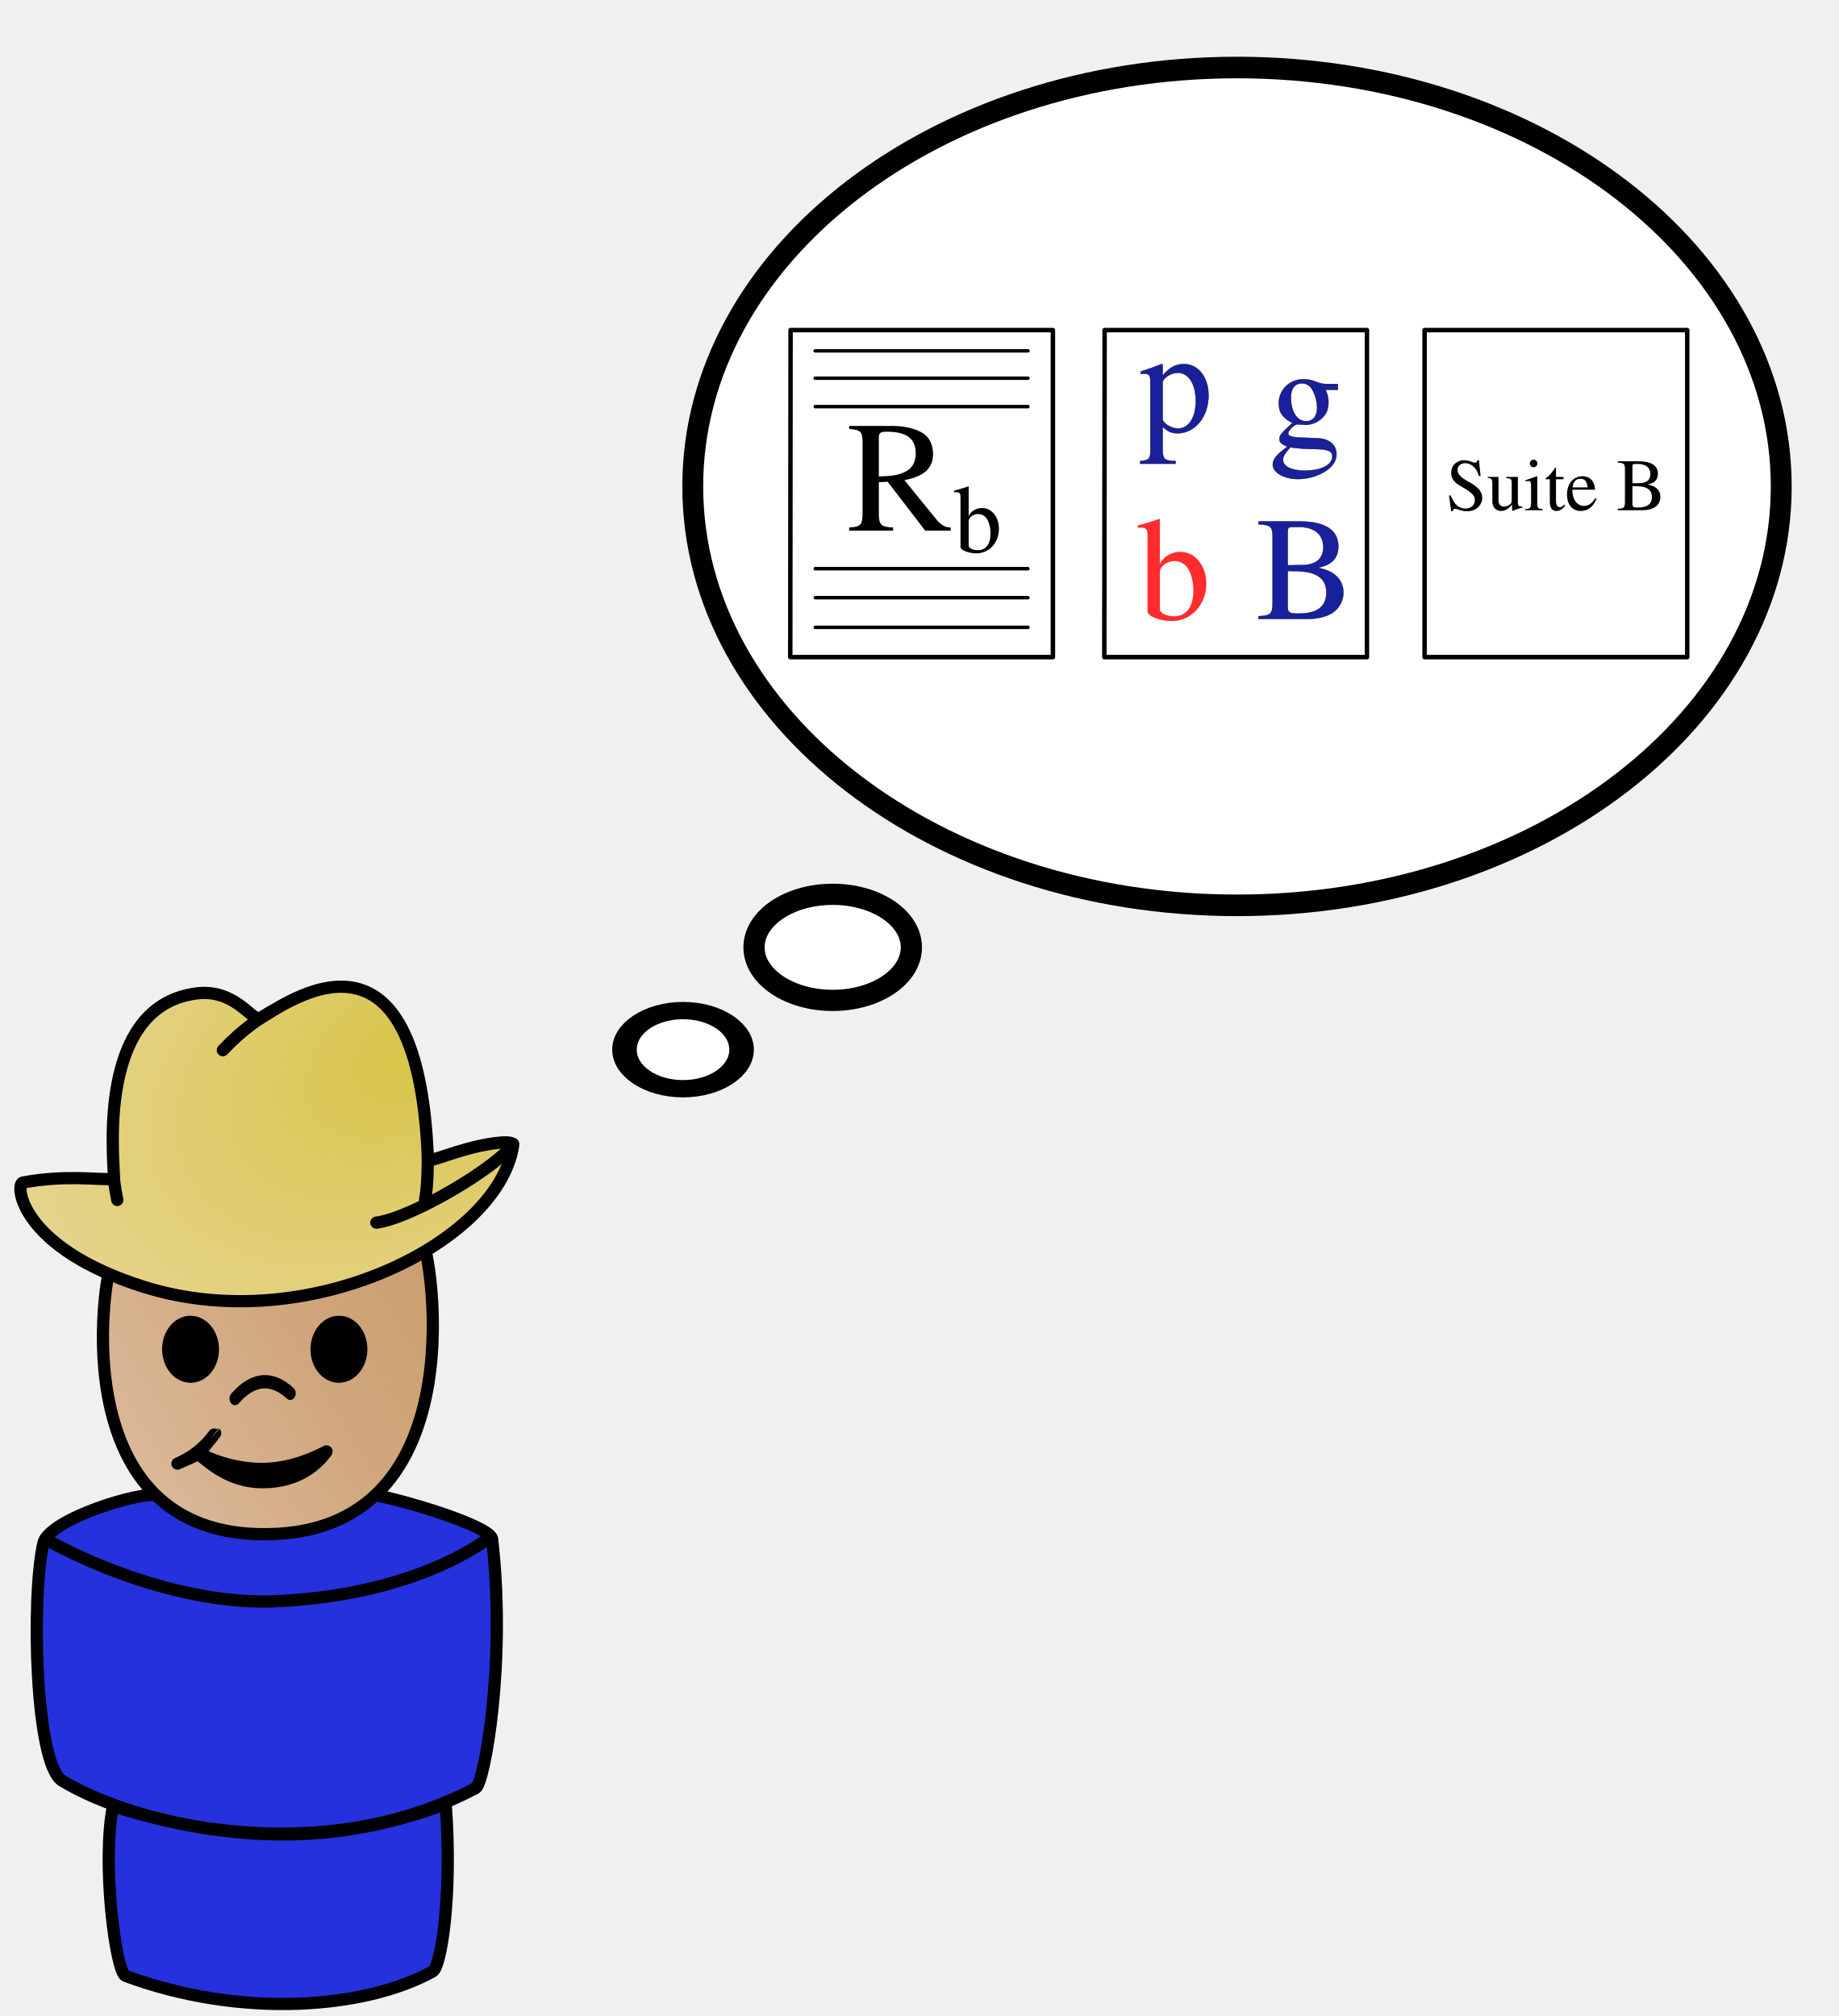
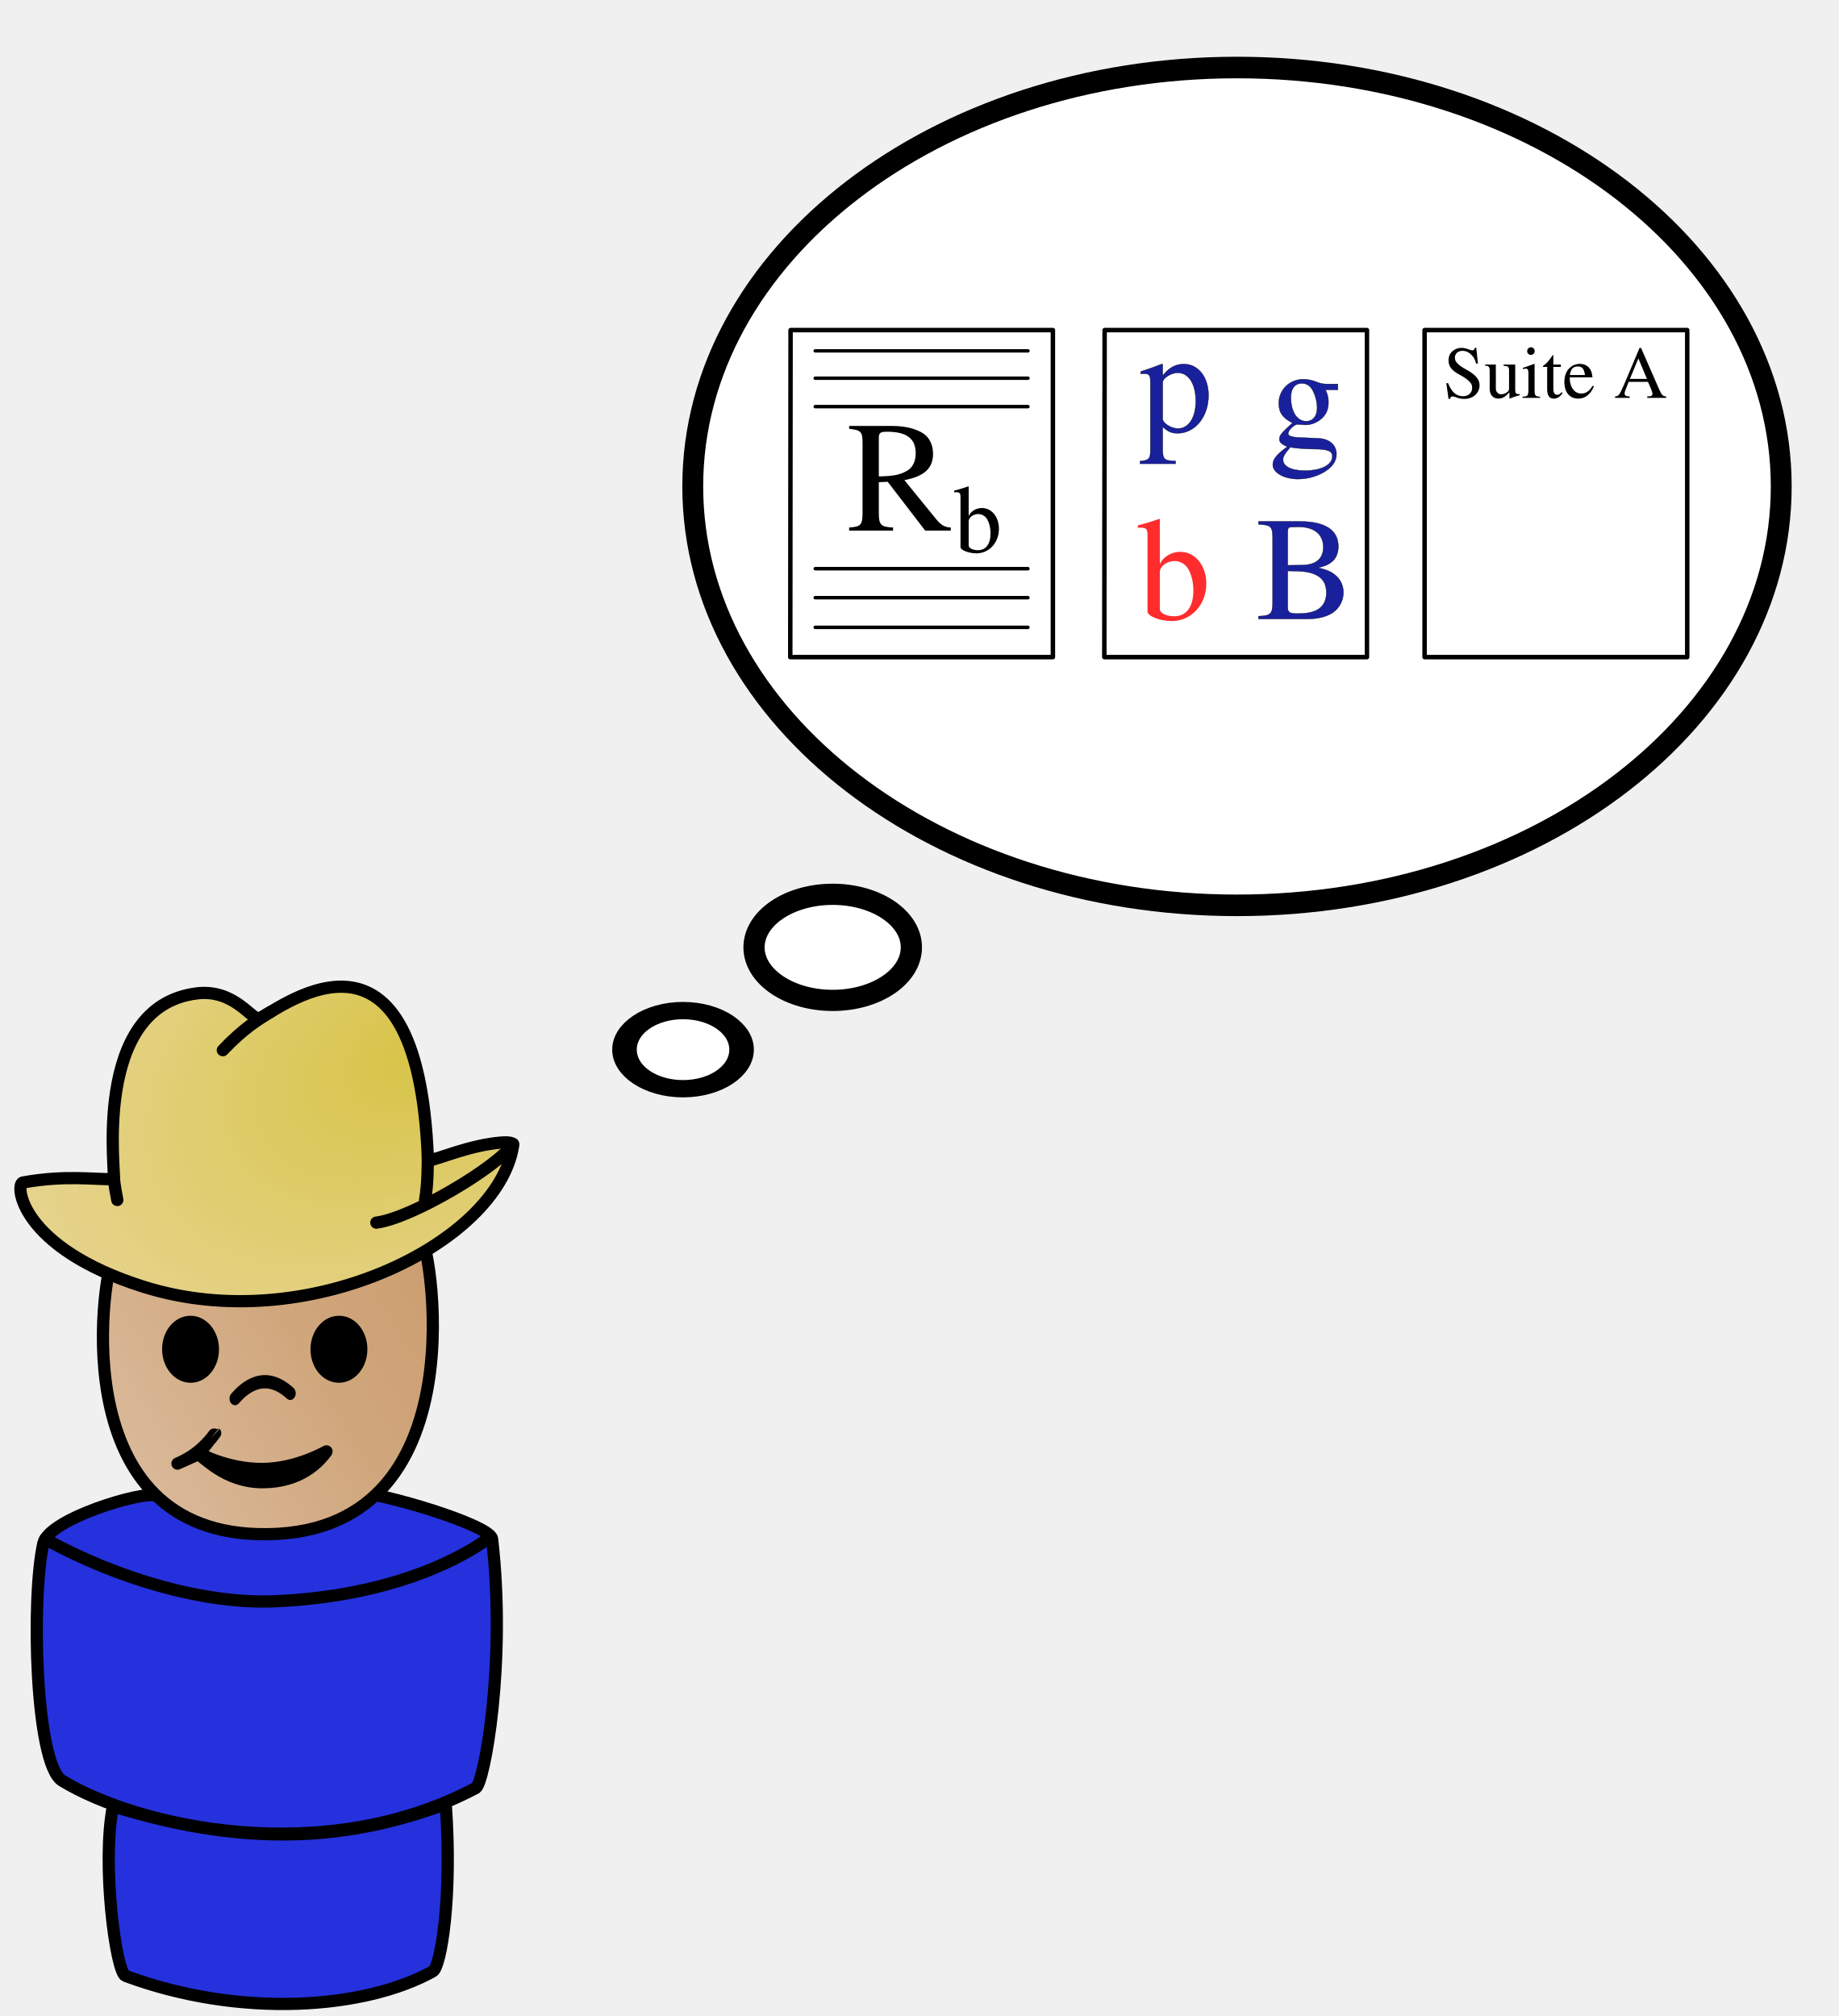
<svg xmlns="http://www.w3.org/2000/svg" width="100%" height="100%" viewBox="0 0 310 340" version="1.1" xml:space="preserve" style="fill-rule:evenodd;clip-rule:evenodd;stroke-linecap:round;stroke-linejoin:round;stroke-miterlimit:1;">
  <g id="bob" transform="matrix(0.147094,0,0,0.147094,0,163.487)">
    <g id="Layer1" transform="matrix(1,0,0,1,-300,0)">
      <g id="Lower Body" transform="matrix(1,0,0,1,14.7399,3.31559)">
        <path d="M414.763,956.16C401.544,1022.16 418.129,1146.57 429.162,1150.67C560.8,1199.6 703.607,1188.72 781.379,1145.51C790.558,1140.41 804.031,1060.49 796.185,953.596C673.431,999.545 555.882,999.879 414.763,956.16Z" style="fill:url(#_Radial1);stroke-width:14px;stroke:black;" />
      </g>
      <g id="Upper Body" transform="matrix(1,0,0,1,14.7399,3.31559)">
        <path d="M463.257,600C448.66,594.767 341.26,626.493 334.898,654.924C320.807,717.896 325.651,908.126 356.619,926.967C443.692,979.942 655.855,1027.9 830.63,935.274C840.26,930.171 865.914,791.525 849.313,649.644C847.262,632.11 695.909,588.7 683.74,596.684L463.257,600Z" style="fill:url(#_Radial2);stroke-width:14px;stroke:black;" />
      </g>
      <g id="Face" transform="matrix(1,0,0,1,0.607137,9.01685)">
        <path d="M781.219,297.94C764.337,320.678 435.876,307.777 431.198,313.669C418.241,329.985 368.119,631.926 594.514,638.478C859.198,646.138 789.423,286.89 781.219,297.94Z" style="fill:url(#_Linear3);stroke-width:14px;stroke:black;" />
      </g>
      <g id="Cowboy Hat" transform="matrix(1,0,0,1,31.1652,8.11235)">
        <path d="M295.156,236.226C285.734,237.922 291.476,310.885 433.305,355.731C620.259,414.846 839.367,305.673 857.004,194.185C857.797,189.172 847.203,189.413 830.374,192.022C795.205,197.474 759.534,214.255 759.377,210.087C747.688,-100.228 579.888,45.697 565.442,48.073C557.013,49.46 536.969,14.163 494.385,19.419C371.688,34.562 402.573,232.227 399.147,232.33C376.386,233.018 344.24,227.393 295.156,236.226Z" style="fill:url(#_Radial4);stroke-width:14px;stroke:black;" />
      </g>
      <g id="Right Eye" transform="matrix(0.999958,0.00914364,-0.00914364,0.999958,211.851,13.3456)">
        <ellipse cx="480.516" cy="417.834" rx="25.606" ry="31.426" style="fill:black;stroke-width:14px;stroke-miterlimit:1.414;stroke:black;" />
      </g>
      <g id="Left Eye" transform="matrix(0.999967,-0.00806357,0.00806357,0.999967,34.5604,21.61)">
        <ellipse cx="480.516" cy="417.834" rx="25.606" ry="31.426" style="fill:black;stroke-width:14px;stroke-miterlimit:1.414;stroke:black;" />
      </g>
      <g id="Nose" transform="matrix(1,0,0,1.20707,21.7584,-88.7653)">
        <path d="M547.641,481.186C557.042,472.18 580.621,453.136 610.903,476.203" style="fill:none;stroke-width:12.63px;stroke:black;" />
      </g>
      <g id="Smile" transform="matrix(1,0,0,1,21.7584,13.208)">
        <path d="M481.676,553.435C484.379,552.245 495.307,547.674 506.018,538.793C518.856,528.147 524.796,518.4 524.902,518.48C525.019,518.569 506.534,541.77 506.534,541.77C506.534,541.77 538.797,559.864 579.242,559.582C619.686,559.301 653.347,538.555 652.776,539.346C644.016,551.461 622.739,574.777 579.242,574.772C535.744,574.768 511.862,545.003 505.268,542.897L481.676,553.435Z" style="fill:black;stroke-width:14px;stroke-miterlimit:1.414;stroke:black;" />
      </g>
      <g id="Chest Line" transform="matrix(1,0,0,1,14.7399,3.31559)">
        <path d="M337.041,649.855C422.385,696.809 521.407,724.498 600,721.185C743.28,715.145 821.746,665.823 842.671,650.788" style="fill:none;stroke-width:14px;stroke:black;" />
      </g>
      <g transform="matrix(1,0,0,1,31.1652,8.11235)">
        <path d="M579.272,40.533C565.406,48.877 547.579,59.873 524.256,84.535" style="fill:none;stroke-width:14px;stroke-miterlimit:1.414;stroke:black;" />
      </g>
      <g transform="matrix(1,0,0,1,31.1652,8.11235)">
        <path d="M857.021,192.022C839.843,217.907 741.128,277.061 700.258,282.241" style="fill:none;stroke-width:14px;stroke-miterlimit:1.414;stroke:black;" />
      </g>
      <g transform="matrix(1,0,0,1,31.1652,8.11235)">
        <path d="M759.265,204.558C759.123,216.959 759.319,237.762 756.107,256.27" style="fill:none;stroke-width:14px;stroke-miterlimit:1.414;stroke:black;" />
      </g>
      <g transform="matrix(1,0,0,1,31.1652,8.11235)">
        <path d="M399.486,230.414C399.486,237.055 402.57,252.479 403.303,256.27" style="fill:none;stroke-width:14px;stroke-miterlimit:1.414;stroke:black;" />
      </g>
    </g>
  </g>
  <g id="thought bubble" transform="matrix(0.894064,0,0,0.894064,100,-5.31697)">
    <g id="Layer11" transform="matrix(1,0,0,1,-845,-485)">
      <g transform="matrix(1.01171,0,0,1.04566,694.15,-129.703)">
        <ellipse cx="269.137" cy="681.299" rx="101.451" ry="75.57" style="fill:white;stroke-width:3.89px;stroke-miterlimit:1.414;stroke:black;" />
      </g>
      <g transform="matrix(1,0,0,1,234.921,-37.3889)">
        <ellipse cx="655.27" cy="707.038" rx="14.838" ry="10.007" style="fill:white;stroke-width:4px;stroke-miterlimit:1.414;stroke:black;" />
      </g>
      <g transform="matrix(1.68421,0,0,1.18663,-205.614,-181.514)">
        <ellipse cx="633.876" cy="733.557" rx="6.556" ry="6.211" style="fill:white;stroke-width:2.75px;stroke-miterlimit:1.414;stroke:black;" />
      </g>
    </g>
  </g>
  <g id="random_bob" transform="matrix(0.0540027,0,0,0.0540027,128.39,50.8444)">
    <g id="Layer12" transform="matrix(1,0,0,1,-100,0)">
      <g transform="matrix(1.05814,0,0,1.06583,-123.879,-73.7269)">
        <path d="M1071.59,153.015L297.529,153.051L296.621,1111.21L1071.59,1111.21L1071.59,153.015Z" style="fill:white;stroke-width:13.18px;stroke-miterlimit:1.414;stroke:black;" />
      </g>
      <g transform="matrix(41.1801,0,0,41.1801,-18961.8,-24263.5)">
        <text x="469.337px" y="606.582px" style="font-family:Times;font-size:12px;fill:black;">R</text>
      </g>
      <g transform="matrix(25.1002,0,0,25.1002,-11079.7,-14441.9)">
        <text x="469.337px" y="606.582px" style="font-family:Times;font-size:12px;fill:black;">b</text>
      </g>
      <g transform="matrix(1.06438,0,0,1,-61.4567,37.4824)">
        <path d="M309.61,202.155L933.288,202.155" style="fill:none;stroke-width:10.65px;stroke-miterlimit:1.414;stroke:black;" />
      </g>
      <g transform="matrix(1,0,0,1,-1.37281,126.158)">
        <path d="M269.458,202.155L933.288,202.155" style="fill:none;stroke-width:11px;stroke-miterlimit:1.414;stroke:black;" />
      </g>
      <g transform="matrix(1,0,0,1,-1.37281,632.29)">
        <path d="M269.458,202.155L933.288,202.155" style="fill:none;stroke-width:11px;stroke-miterlimit:1.414;stroke:black;" />
      </g>
      <g transform="matrix(1,0,0,1,-1.37281,722.845)">
        <path d="M269.458,202.155L933.288,202.155" style="fill:none;stroke-width:11px;stroke-miterlimit:1.414;stroke:black;" />
      </g>
      <g transform="matrix(1,0,0,1,-1.37281,815.519)">
        <path d="M269.458,202.155L933.288,202.155" style="fill:none;stroke-width:11px;stroke-miterlimit:1.414;stroke:black;" />
      </g>
      <g transform="matrix(1.07896,0,0,1,-75.0646,-47.9369)">
        <path d="M318.038,202.155L933.288,202.155" style="fill:none;stroke-width:10.57px;stroke-miterlimit:1.414;stroke:black;" />
      </g>
    </g>
  </g>
  <g id="cipher_suite" transform="matrix(0.0540027,0,0,0.0540027,235.345,50.8444)">
    <g id="Layer13" transform="matrix(1,0,0,1,-100,0)">
      <g transform="matrix(1.05814,0,0,1.06583,-123.879,-73.7269)">
        <path d="M1071.59,153.015L296.633,153.051L296.621,1111.21L1071.59,1111.21L1071.59,153.015Z" style="fill:white;stroke-width:13.18px;stroke-miterlimit:1.414;stroke:black;" />
      </g>
-       <g transform="matrix(19.2566,0,0,19.2566,-8781.31,-11028.8)">
-         <text x="469.337px" y="606.582px" style="font-family:Times;font-size:12px;fill:black;">Suite B</text>
+       <g transform="matrix(19.2566,0,0,19.2566,-8789.61,-11379.7)">
+         <text x="469.337px" y="606.582px" style="font-family:Times;font-size:12px;fill:black;">Suite A</text>
      </g>
    </g>
  </g>
  <g id="diffie_hellman_parameters_bob" transform="matrix(0.0540027,0,0,0.0540027,181.343,50.8444)">
    <g id="Layer14" transform="matrix(1,0,0,1,-100,0)">
      <g transform="matrix(1.05814,0,0,1.06583,-123.879,-73.7269)">
        <path d="M1071.59,153.015L297.529,153.051L296.621,1111.21L1071.59,1111.21L1071.59,153.015Z" style="fill:white;stroke-width:13.18px;stroke-miterlimit:1.414;stroke:black;" />
      </g>
      <g transform="matrix(30.7519,0,0,30.7519,-14133.8,-18246.6)">
        <text x="469.337px" y="606.582px" style="font-family:Times;font-size:14.958px;fill:rgb(25,32,156);stroke-width:0.03px;stroke-linecap:butt;stroke-miterlimit:1.414;stroke:black;">p</text>
      </g>
      <g transform="matrix(30.7519,0,0,30.7519,-14139.8,-17660.2)">
        <text x="469.337px" y="606.582px" style="font-family:Times;font-size:14.958px;fill:rgb(255,44,45);">b</text>
      </g>
      <g transform="matrix(30.7519,0,0,30.7519,-13730,-18199.2)">
        <text x="469.337px" y="606.582px" style="font-family:Times;font-size:14.958px;fill:rgb(25,32,156);stroke-width:0.03px;stroke-linecap:butt;stroke-miterlimit:1.414;stroke:black;">g</text>
      </g>
      <g transform="matrix(30.7519,0,0,30.7519,-13769.3,-17661.9)">
        <text x="469.337px" y="606.582px" style="font-family:Times;font-size:14.958px;fill:rgb(25,32,156);stroke-width:0.03px;stroke-linecap:butt;stroke-miterlimit:1.414;stroke:black;">B</text>
      </g>
    </g>
  </g>
  <defs>
    <radialGradient id="_Radial1" cx="0" cy="0" r="1" gradientUnits="userSpaceOnUse" gradientTransform="matrix(343.263,-322.889,260.567,177.106,720.844,1046.52)">
      <stop offset="0%" style="stop-color:rgb(37,49,220);stop-opacity:1" />
    </radialGradient>
    <radialGradient id="_Radial2" cx="0" cy="0" r="1" gradientUnits="userSpaceOnUse" gradientTransform="matrix(559.906,-349.895,260.012,416.073,754.079,756.908)">
      <stop offset="0%" style="stop-color:rgb(37,49,220);stop-opacity:1" />
    </radialGradient>
    <linearGradient id="_Linear3" x1="0" y1="0" x2="1" y2="0" gradientUnits="userSpaceOnUse" gradientTransform="matrix(408.857,-249.036,249.036,408.857,409.875,546.35)">
      <stop offset="0%" style="stop-color:rgb(219,187,156);stop-opacity:1" />
      <stop offset="56%" style="stop-color:rgb(208,166,124);stop-opacity:1" />
      <stop offset="100%" style="stop-color:rgb(203,157,110);stop-opacity:1" />
    </linearGradient>
    <radialGradient id="_Radial4" cx="0" cy="0" r="1" gradientUnits="userSpaceOnUse" gradientTransform="matrix(-410.417,230.957,-146.678,-260.651,746.616,86.3205)">
      <stop offset="0%" style="stop-color:rgb(215,196,71);stop-opacity:1" />
      <stop offset="100%" style="stop-color:rgb(230,211,140);stop-opacity:1" />
    </radialGradient>
  </defs>
</svg>
